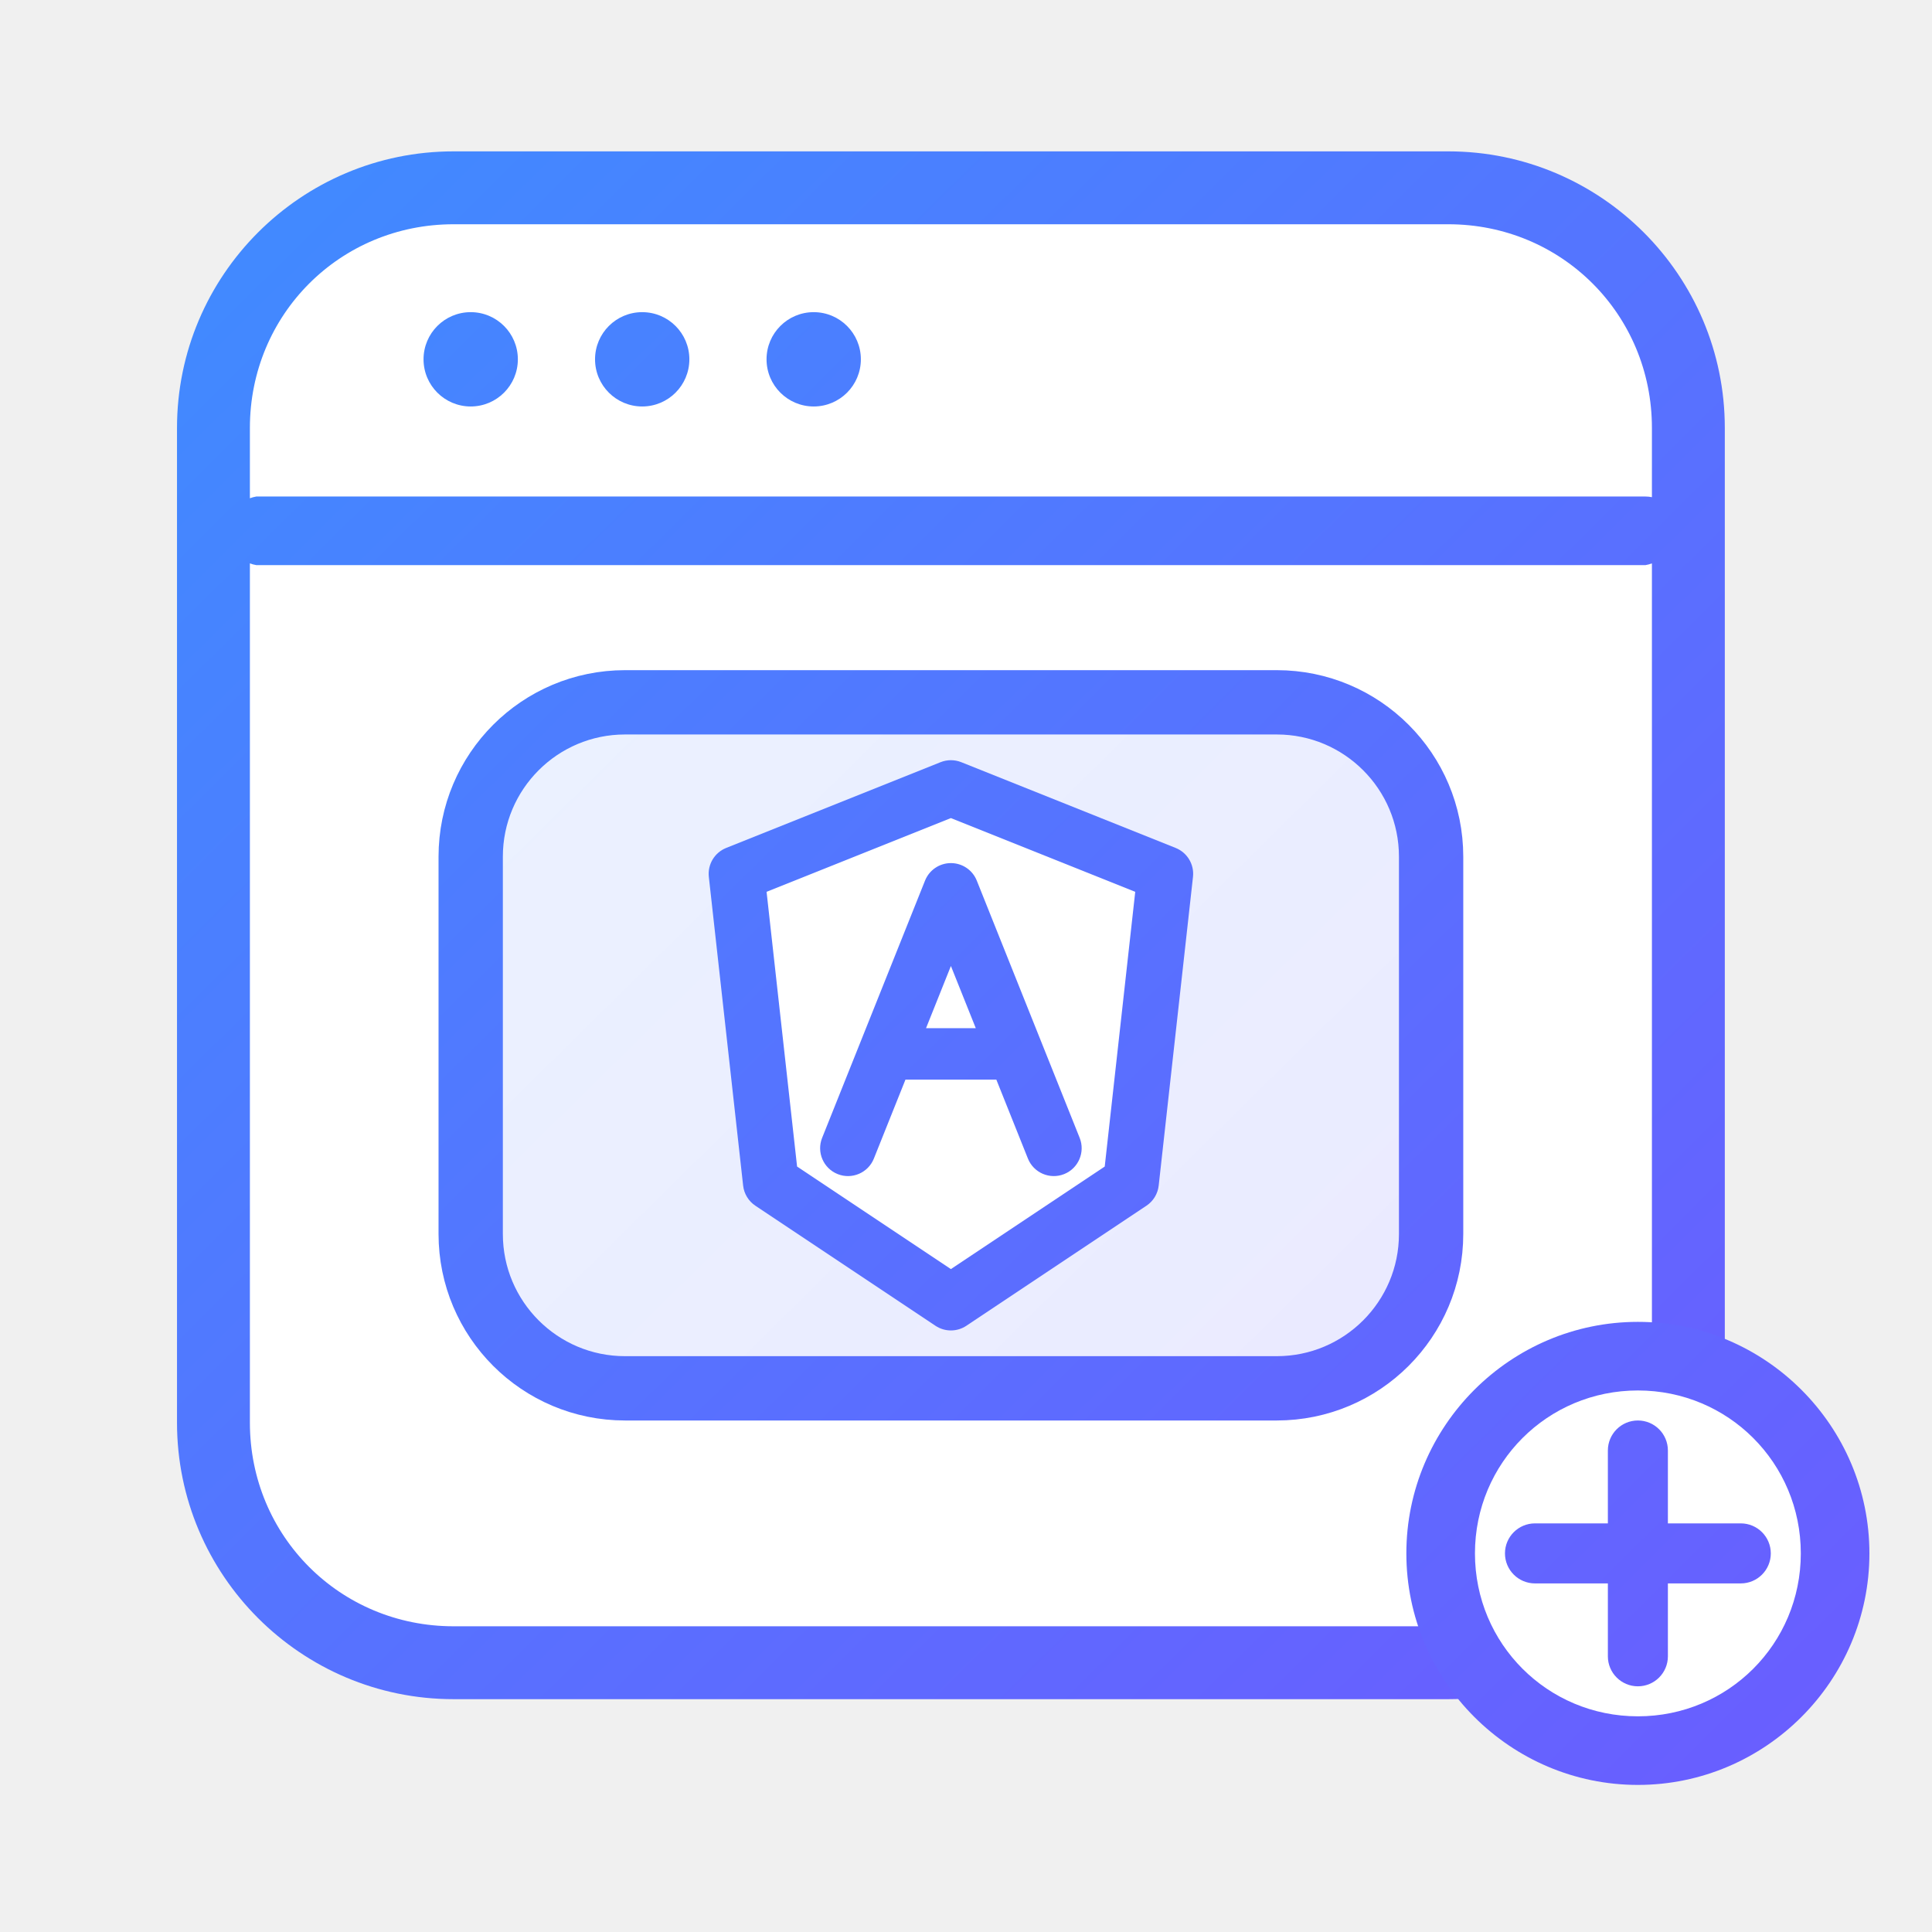
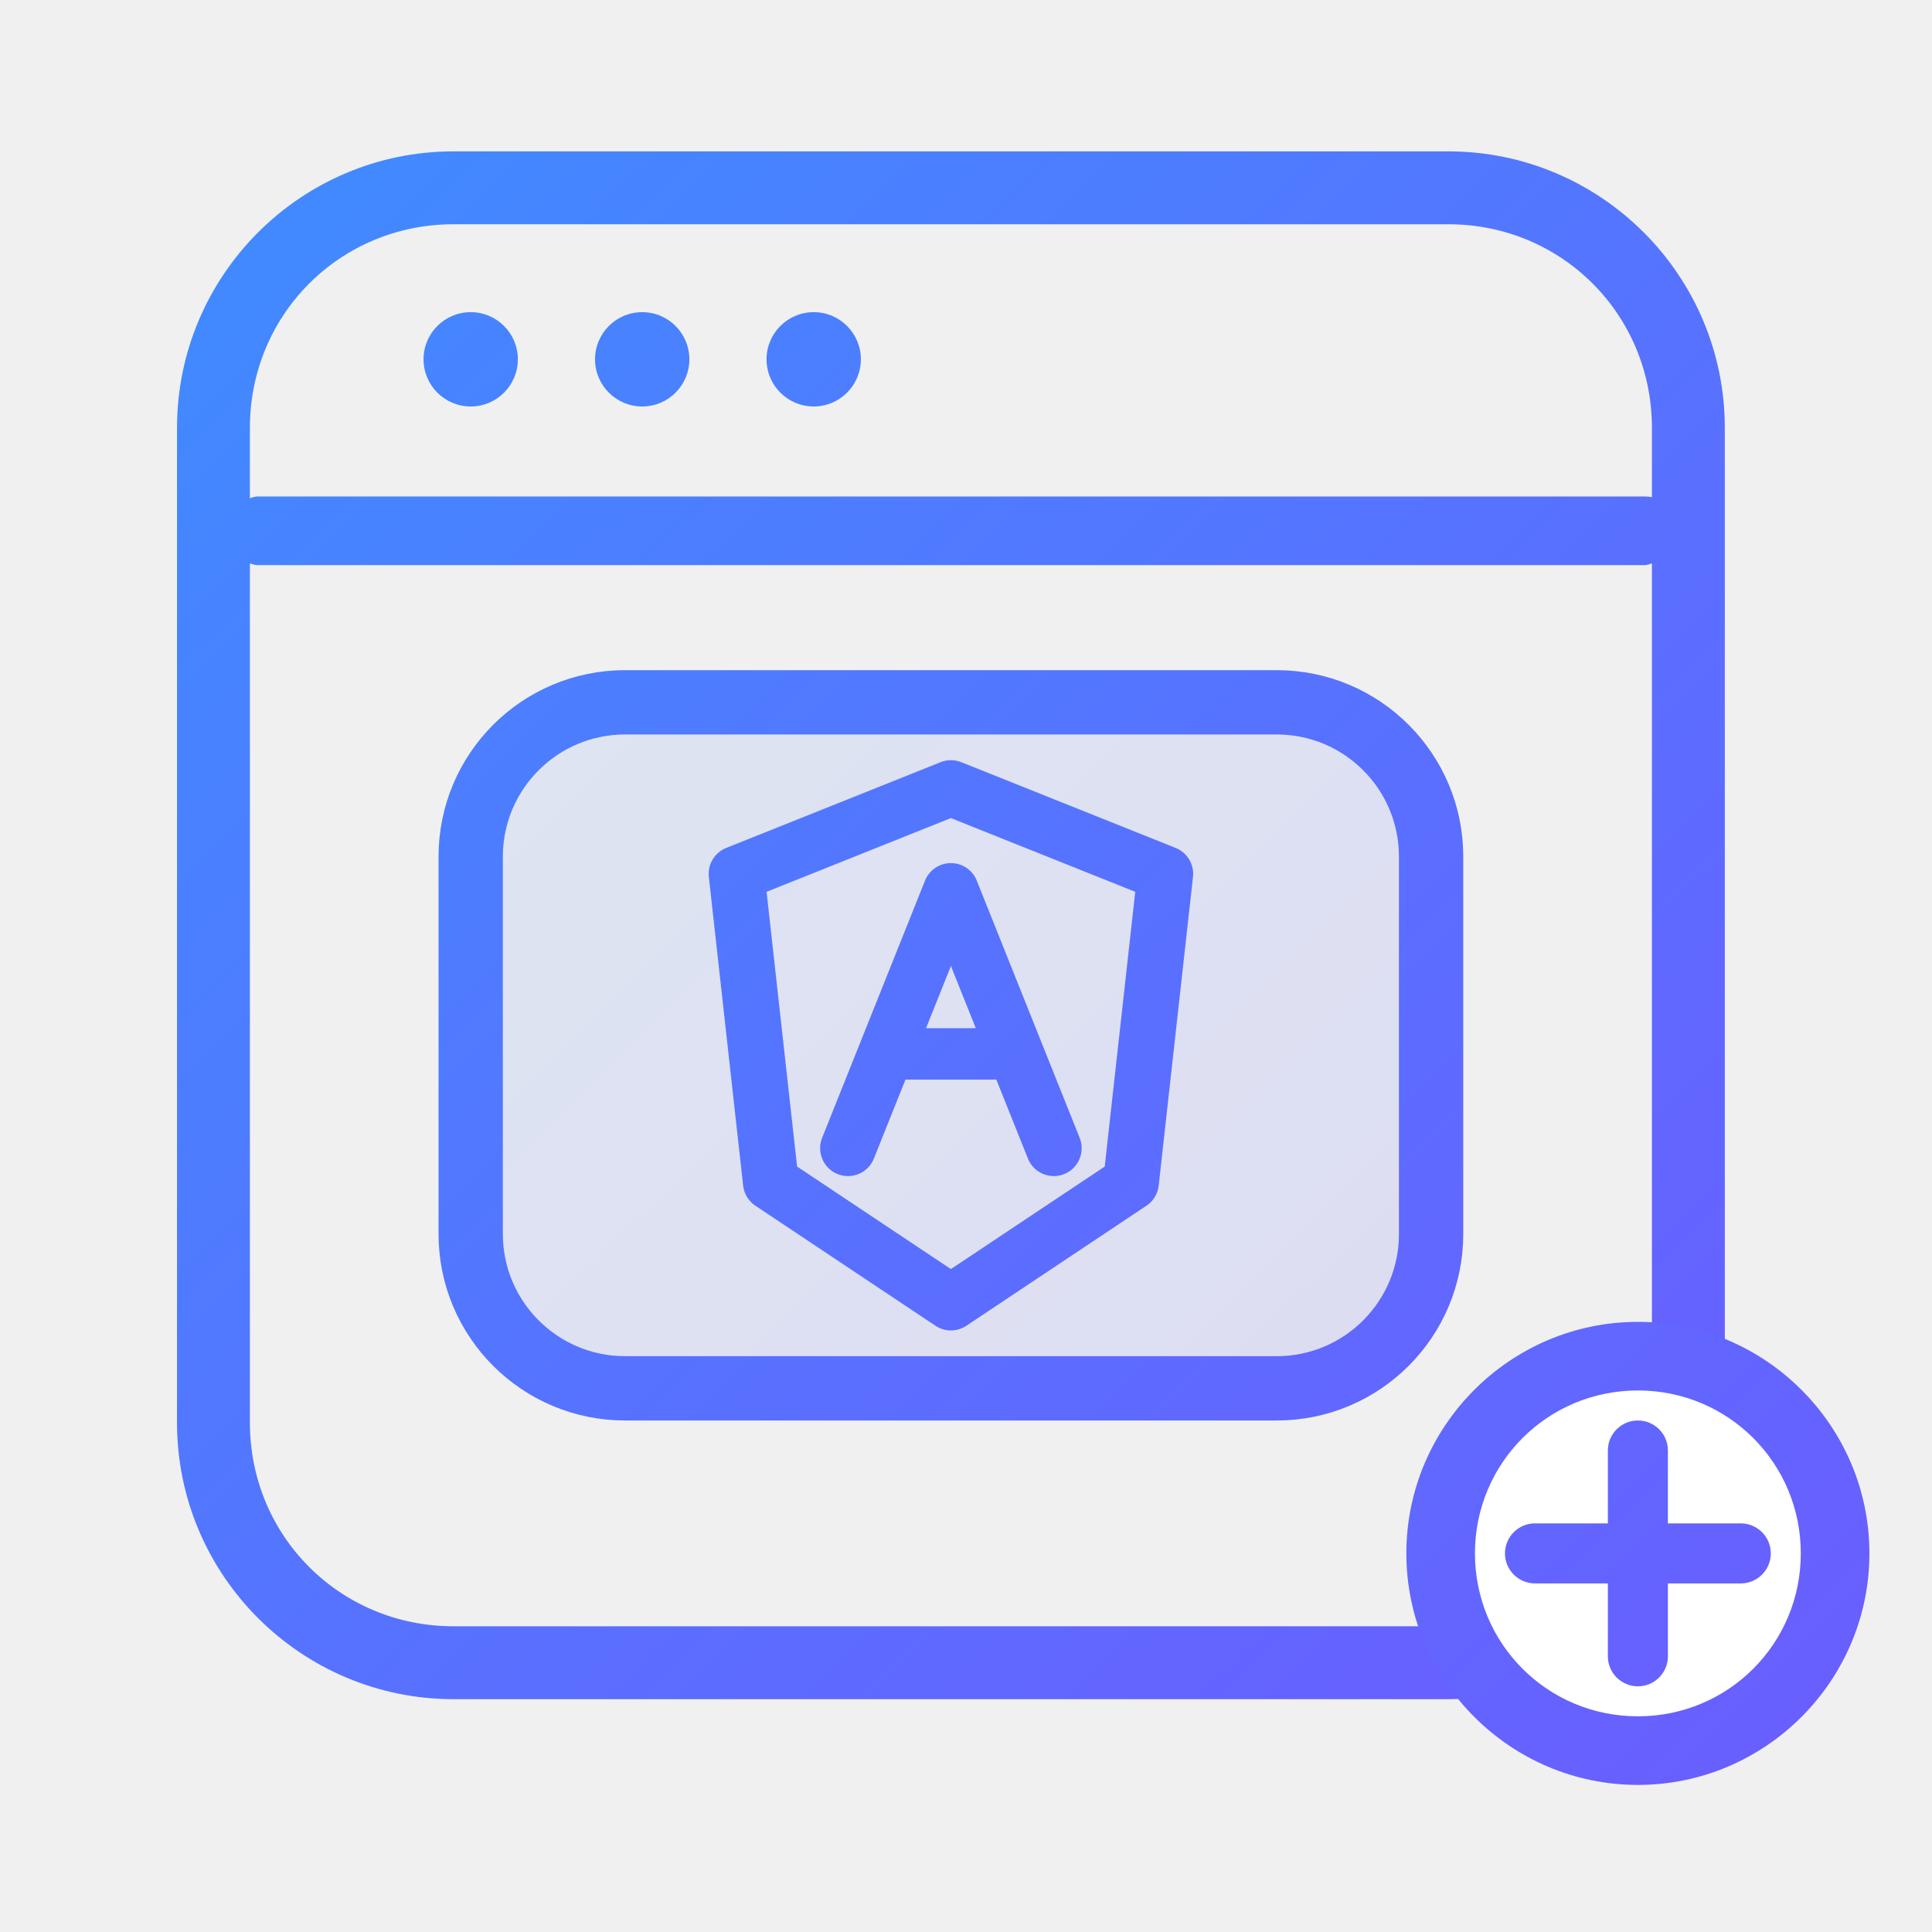
<svg xmlns="http://www.w3.org/2000/svg" xmlns:xlink="http://www.w3.org/1999/xlink" width="256" height="256" viewBox="0 0 256 256" fill="none" version="1.1" id="svg10">
  <defs id="defs4">
    <linearGradient id="blankAppGradient" x1="38" y1="36" x2="220" y2="220" gradientUnits="userSpaceOnUse">
      <stop stop-color="#3F8CFF" id="stop1" />
      <stop offset="1" stop-color="#6B5CFF" id="stop2" />
    </linearGradient>
    <linearGradient id="blankAppSoftFill" x1="54" y1="58" x2="198" y2="204" gradientUnits="userSpaceOnUse" gradientTransform="matrix(1.136244,0,0,1.136244,-19.43923,-22.83638)">
      <stop stop-color="#3F8CFF" stop-opacity="0.10" id="stop3" />
      <stop offset="1" stop-color="#6B5CFF" stop-opacity="0.14" id="stop4" />
    </linearGradient>
    <linearGradient xlink:href="#blankAppGradient" id="linearGradient10" gradientUnits="userSpaceOnUse" x1="38" y1="36" x2="220" y2="220" gradientTransform="translate(12.11357,13.25)" />
    <linearGradient xlink:href="#blankAppGradient" id="linearGradient12" gradientUnits="userSpaceOnUse" x1="38" y1="36" x2="220" y2="220" gradientTransform="matrix(1.136244,0,0,1.136244,-5.675266,-7.78115)" />
    <linearGradient xlink:href="#blankAppGradient" id="linearGradient13" gradientUnits="userSpaceOnUse" x1="38" y1="36" x2="220" y2="220" gradientTransform="matrix(1.136244,0,0,1.136244,-19.43923,-31.92633)" />
    <linearGradient xlink:href="#blankAppGradient" id="linearGradient14" gradientUnits="userSpaceOnUse" x1="38" y1="36" x2="220" y2="220" />
    <linearGradient xlink:href="#blankAppGradient" id="linearGradient19" gradientUnits="userSpaceOnUse" x1="38" y1="36" x2="220" y2="220" />
    <linearGradient xlink:href="#blankAppGradient" id="linearGradient20" gradientUnits="userSpaceOnUse" x1="38" y1="36" x2="220" y2="220" gradientTransform="matrix(1.136244,0,0,1.136244,-19.43923,-22.83638)" />
    <linearGradient xlink:href="#blankAppGradient" id="linearGradient21" gradientUnits="userSpaceOnUse" x1="38" y1="36" x2="220" y2="220" gradientTransform="matrix(1.136244,0,0,1.136244,-19.43923,-22.83638)" />
    <linearGradient xlink:href="#blankAppGradient" id="linearGradient22" gradientUnits="userSpaceOnUse" x1="38" y1="36" x2="220" y2="220" gradientTransform="matrix(1.136244,0,0,1.136244,-19.43923,-22.83638)" />
    <linearGradient xlink:href="#blankAppGradient" id="linearGradient23" gradientUnits="userSpaceOnUse" x1="38" y1="36" x2="220" y2="220" gradientTransform="matrix(1.136244,0,0,1.136244,-19.43923,-22.83638)" />
  </defs>
  <g id="rect4" transform="matrix(1.136244,0,0,1.136244,-19.43923,-22.83638)">
-     <path style="fill:#ffffff" d="m 70,42 h 116 c 15.512,0 28,12.488 28,28 v 116 c 0,15.512 -12.488,28 -28,28 H 70 C 54.488,214 42,201.512 42,186 V 70 C 42,54.488 54.488,42 70,42 Z" id="path15" />
    <path id="path16" style="fill:url(#linearGradient19)" d="M 70,37.75 C 52.207,37.75 37.75,52.207 37.75,70 v 116 c 0,17.793 14.457,32.25 32.25,32.25 h 116 c 17.793,0 32.25,-14.457 32.25,-32.25 V 70 C 218.25,52.207 203.793,37.75 186,37.75 Z m 0,8.5 h 116 c 13.231,0 23.75,10.519 23.75,23.75 v 8.076 A 4,4 0 0 0 209,78 H 47 a 4,4 0 0 0 -0.75,0.201 V 70 C 46.25,56.769 56.769,46.25 70,46.25 Z M 46.25,85.799 A 4,4 0 0 0 47,86 h 162 a 4,4 0 0 0 0.75,-0.201 V 186 c 0,13.231 -10.519,23.75 -23.75,23.75 H 70 C 56.769,209.75 46.25,199.231 46.25,186 Z" />
  </g>
  <circle cx="62.37" cy="47.611" r="6.249" fill="url(#blankAppGradient)" id="circle4" style="fill:url(#linearGradient20);stroke-width:1.136" />
  <circle cx="85.095" cy="47.611" r="6.249" fill="url(#blankAppGradient)" id="circle5" style="fill:url(#linearGradient21);stroke-width:1.136" />
  <circle cx="107.82" cy="47.611" r="6.249" fill="url(#blankAppGradient)" id="circle6" style="fill:url(#linearGradient22);stroke-width:1.136" />
  <rect x="62.37" y="93.061" width="127.259" height="90.9" rx="20.452" fill="url(#blankAppSoftFill)" stroke="url(#blankAppGradient)" stroke-width="8.522" id="rect6" style="fill:url(#blankAppSoftFill);stroke:url(#linearGradient23)" />
  <g id="path6" transform="matrix(1.136244,0,0,1.136244,-19.43923,-27.38136)">
-     <path style="fill:#ffffff;stroke-linejoin:round" d="m 128,116 25,10 -4,36 -21,14 -21,-14 -4,-36 z" id="path13" />
    <path style="fill:url(#linearGradient14);stroke-linejoin:round" d="m 126.793,112.982 -25,10 a 3.25,3.25 0 0 0 -2.023,3.377 l 4,36 a 3.25,3.25 0 0 0 1.428,2.346 l 21,14 a 3.25,3.25 0 0 0 3.605,0 l 21,-14 a 3.25,3.25 0 0 0 1.428,-2.346 l 4,-36 a 3.25,3.25 0 0 0 -2.023,-3.377 l -25,-10 a 3.25,3.25 0 0 0 -2.414,0 z M 128,119.5 149.496,128.1 145.938,160.137 128,172.094 110.062,160.137 106.504,128.1 Z" id="path14" />
  </g>
-   <path id="path7" style="fill:url(#linearGradient13);stroke-width:1.136;stroke-linecap:round;stroke-linejoin:round" d="m 126,114.365 a 3.693,3.693 0 0 0 -3.429,2.321 l -13.635,34.087 a 3.693,3.693 0 0 0 2.057,4.8 3.693,3.693 0 0 0 4.8,-2.057 l 4.185,-10.461 h 12.042 l 4.185,10.461 a 3.693,3.693 0 0 0 4.8,2.057 3.693,3.693 0 0 0 2.057,-4.8 L 129.429,116.686 A 3.693,3.693 0 0 0 126,114.365 Z M 126,128 l 3.296,8.238 h -6.591 z" />
+   <path id="path7" style="fill:url(#linearGradient13);stroke-width:1.136;stroke-linecap:round;stroke-linejoin:round" d="m 126,114.365 c -1.51,8e-5 -2.868,0.919 -3.429,2.321 l -13.635,34.087 c -0.757,1.894 0.164,4.043 2.057,4.8 1.894,0.757 4.043,-0.164 4.8,-2.057 l 4.185,-10.461 h 12.042 l 4.185,10.461 c 0.757,1.894 2.907,2.815 4.8,2.057 1.894,-0.757 2.815,-2.907 2.057,-4.8 l -13.635,-34.087 c -0.561,-1.402 -1.919,-2.321 -3.429,-2.321 z M 126,128 l 3.296,8.238 h -6.591 z" />
  <g id="circle8" transform="matrix(1.136244,0,0,1.136244,-19.43923,-22.83638)">
    <path style="fill:#ffffff" d="m 231.114,201.25 a 23,23 0 0 1 -23,23 23,23 0 0 1 -23,-23 23,23 0 0 1 23,-23 23,23 0 0 1 23,23 z" id="path17" />
    <path style="fill:url(#linearGradient10)" d="m 208.113,174.25 c -14.864,0 -27,12.136 -27,27 0,14.864 12.136,27 27,27 14.864,0 27,-12.136 27,-27 0,-14.864 -12.136,-27 -27,-27 z m 0,8 c 10.541,0 19,8.459 19,19 0,10.541 -8.459,19 -19,19 -10.541,0 -19,-8.459 -19,-19 0,-10.541 8.459,-19 19,-19 z" id="path18" />
  </g>
  <path id="path9" style="fill:url(#linearGradient12);stroke-width:1.136;stroke-linecap:round" d="m 217.028,188.221 a 3.977,3.977 0 0 0 -3.977,3.977 v 9.658 h -9.658 a 3.977,3.977 0 0 0 -3.977,3.977 3.977,3.977 0 0 0 3.977,3.977 h 9.658 v 9.658 a 3.977,3.977 0 0 0 3.977,3.977 3.977,3.977 0 0 0 3.977,-3.977 v -9.658 h 9.658 a 3.977,3.977 0 0 0 3.977,-3.977 3.977,3.977 0 0 0 -3.977,-3.977 h -9.658 v -9.658 a 3.977,3.977 0 0 0 -3.977,-3.977 z" />
</svg>
